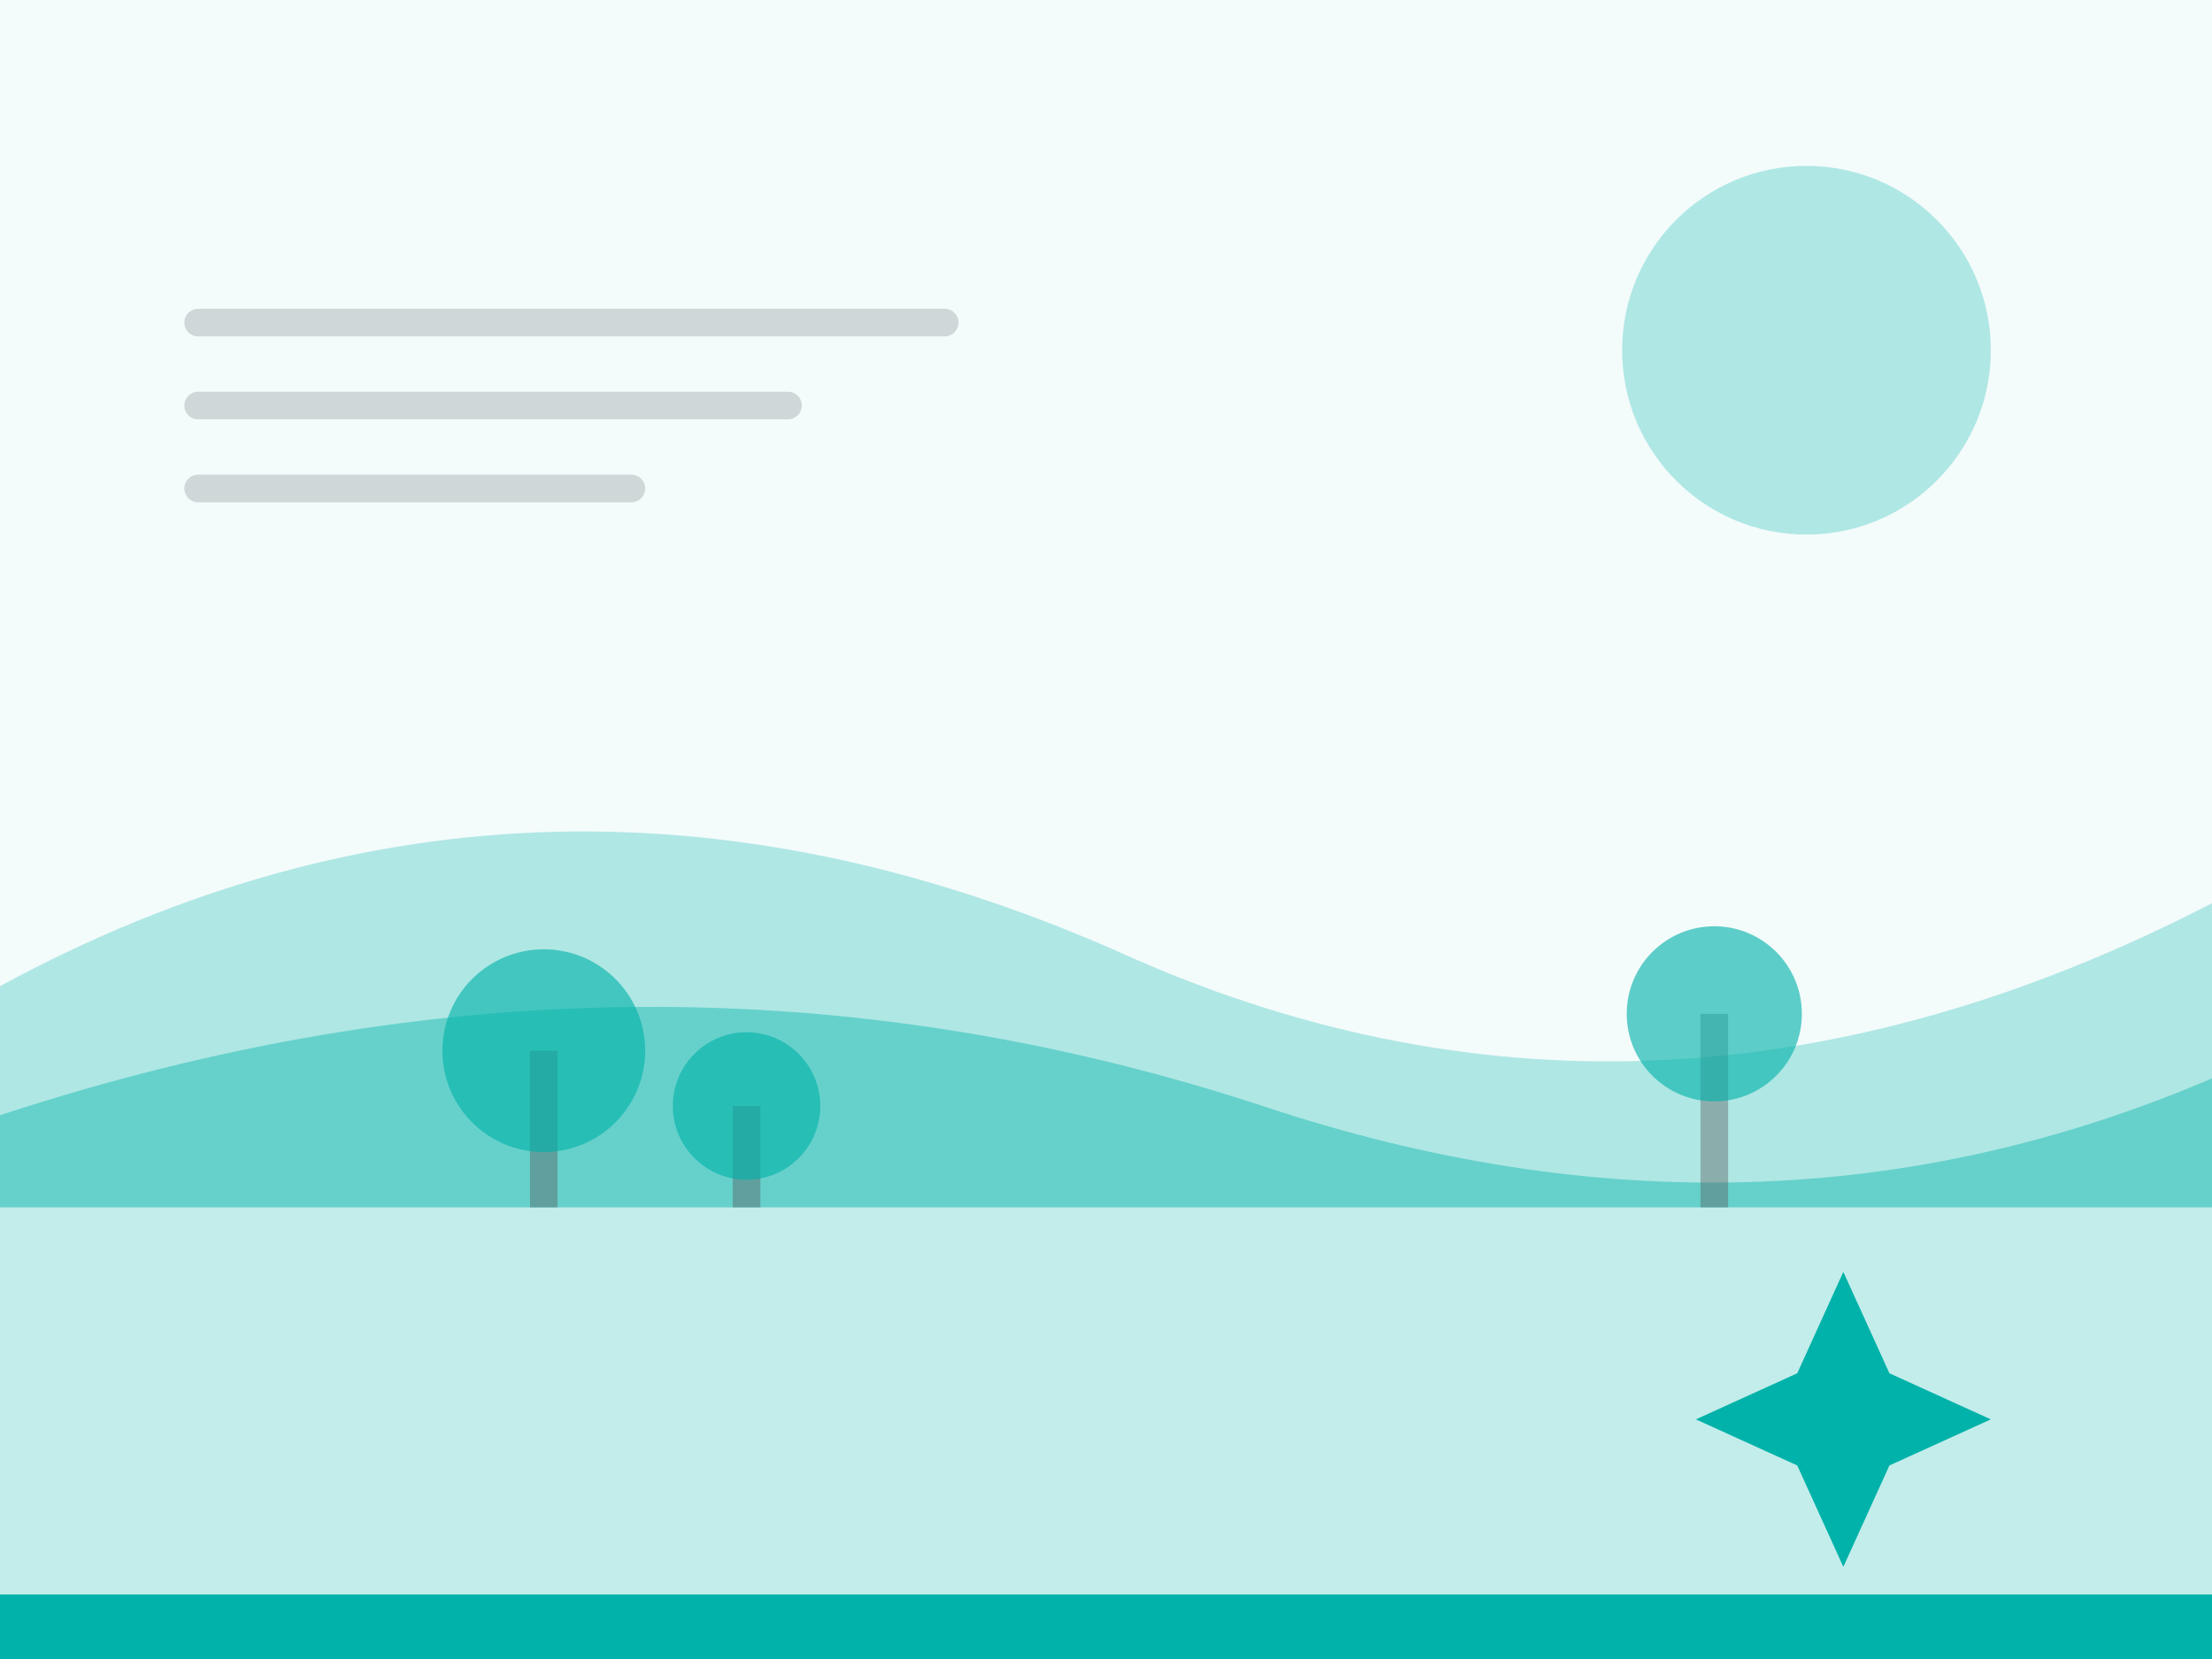
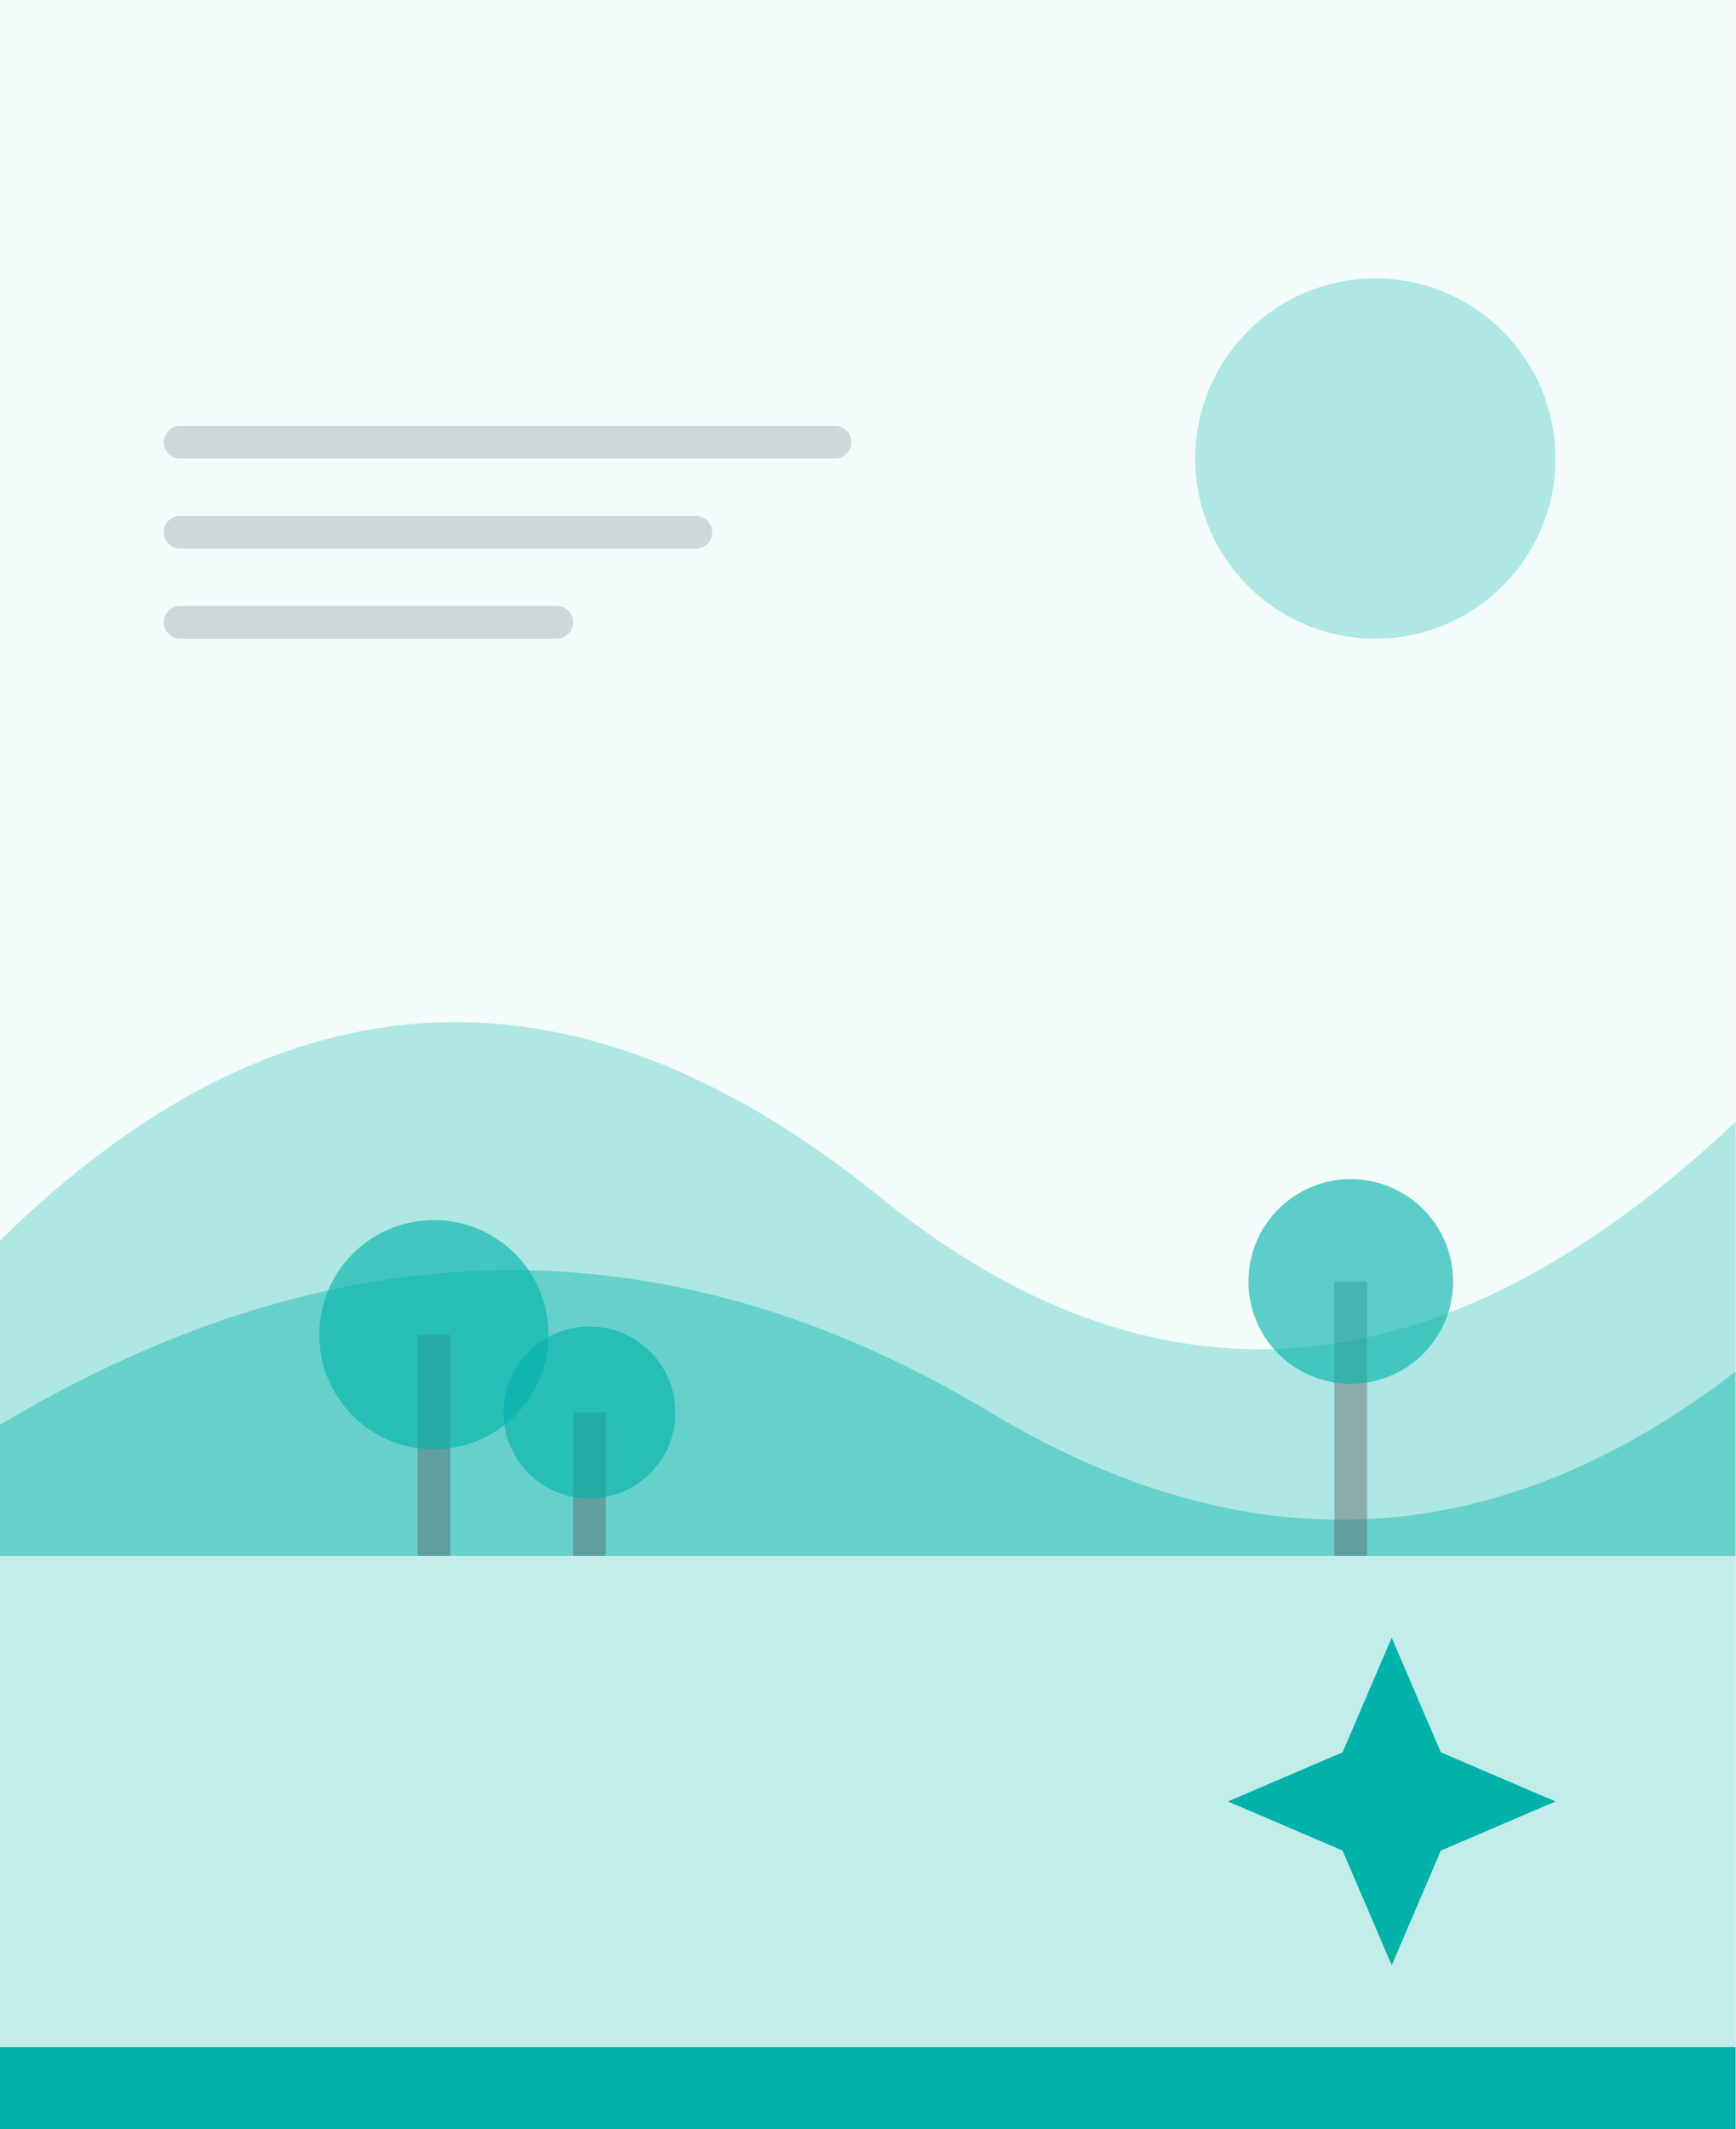
- <svg xmlns="http://www.w3.org/2000/svg" viewBox="0 0 480 360" width="480" height="360" role="img">
-   <rect width="480" height="360" fill="#FFFFFF" />
-   <rect width="480" height="360" fill="#00B2A9" opacity="0.05" />
-   <circle cx="392" cy="76" r="40" fill="#00B2A9" opacity="0.28" />
-   <rect x="40" y="67" width="168" height="6" rx="3" fill="#54585A" opacity="0.22" />
-   <rect x="40" y="85" width="134" height="6" rx="3" fill="#54585A" opacity="0.22" />
-   <rect x="40" y="103" width="100" height="6" rx="3" fill="#54585A" opacity="0.22" />
-   <path d="M0 262 L0 214 Q118 150 246 208 Q360 258 480 196 L480 262 Z" fill="#00B2A9" opacity="0.28" />
-   <path d="M0 262 L0 242 Q140 196 274 240 Q382 276 480 234 L480 262 Z" fill="#00B2A9" opacity="0.42" />
-   <rect x="115" y="228" width="6" height="34" fill="#54585A" opacity="0.4" />
-   <circle cx="118" cy="228" r="22" fill="#00B2A9" opacity="0.62" />
-   <rect x="159" y="240" width="6" height="22" fill="#54585A" opacity="0.4" />
-   <circle cx="162" cy="240" r="16" fill="#00B2A9" opacity="0.62" />
-   <rect x="369" y="220" width="6" height="42" fill="#54585A" opacity="0.4" />
-   <circle cx="372" cy="220" r="19" fill="#00B2A9" opacity="0.62" />
-   <rect y="262" width="480" height="84" fill="#00B2A9" opacity="0.2" />
-   <path d="M400 276 L410 298 L432 308 L410 318 L400 340 L390 318 L368 308 L390 298 Z" fill="#00B2A9" />
-   <rect y="346" width="480" height="14" fill="#00B2A9" />
+ <svg xmlns="http://www.w3.org/2000/svg" viewBox="0 0 424 520" width="424" height="520" role="img">
+   <rect width="424" height="520" fill="#FFFFFF" />
+   <rect width="424" height="520" fill="#00B2A9" opacity="0.05" />
+   <circle cx="336" cy="112" r="44" fill="#00B2A9" opacity="0.28" />
+   <rect x="40" y="104" width="168" height="8" rx="4" fill="#54585A" opacity="0.22" />
+   <rect x="40" y="126" width="134" height="8" rx="4" fill="#54585A" opacity="0.22" />
+   <rect x="40" y="148" width="100" height="8" rx="4" fill="#54585A" opacity="0.22" />
+   <path d="M0 380 L0 303 Q104 201 217 294 Q318 374 424 274 L424 380 Z" fill="#00B2A9" opacity="0.28" />
+   <path d="M0 380 L0 348 Q124 274 242 345 Q337 402 424 335 L424 380 Z" fill="#00B2A9" opacity="0.42" />
+   <rect x="102" y="326" width="8" height="54" fill="#54585A" opacity="0.4" />
+   <circle cx="106" cy="326" r="28" fill="#00B2A9" opacity="0.62" />
+   <rect x="140" y="345" width="8" height="35" fill="#54585A" opacity="0.4" />
+   <circle cx="144" cy="345" r="21" fill="#00B2A9" opacity="0.62" />
+   <rect x="326" y="313" width="8" height="67" fill="#54585A" opacity="0.4" />
+   <circle cx="330" cy="313" r="25" fill="#00B2A9" opacity="0.62" />
+   <rect y="380" width="424" height="120" fill="#00B2A9" opacity="0.2" />
+   <path d="M340 400 L352 428 L380 440 L352 452 L340 480 L328 452 L300 440 L328 428 Z" fill="#00B2A9" />
+   <rect y="500" width="424" height="20" fill="#00B2A9" />
</svg>
